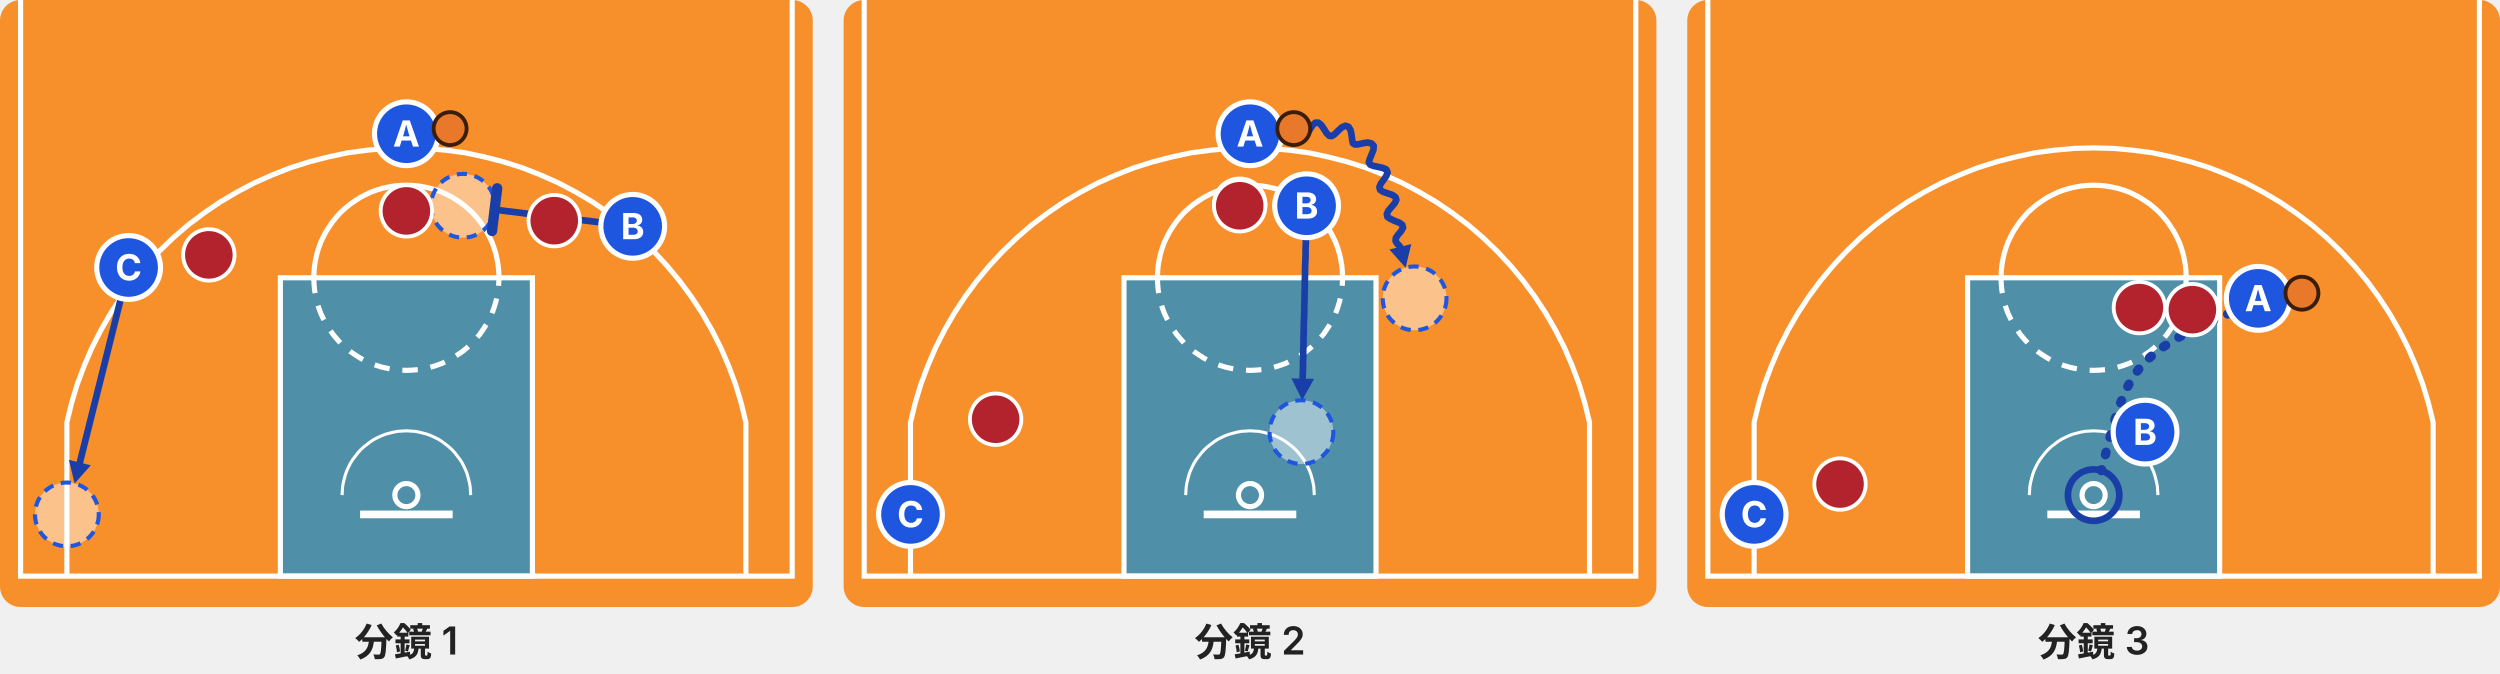
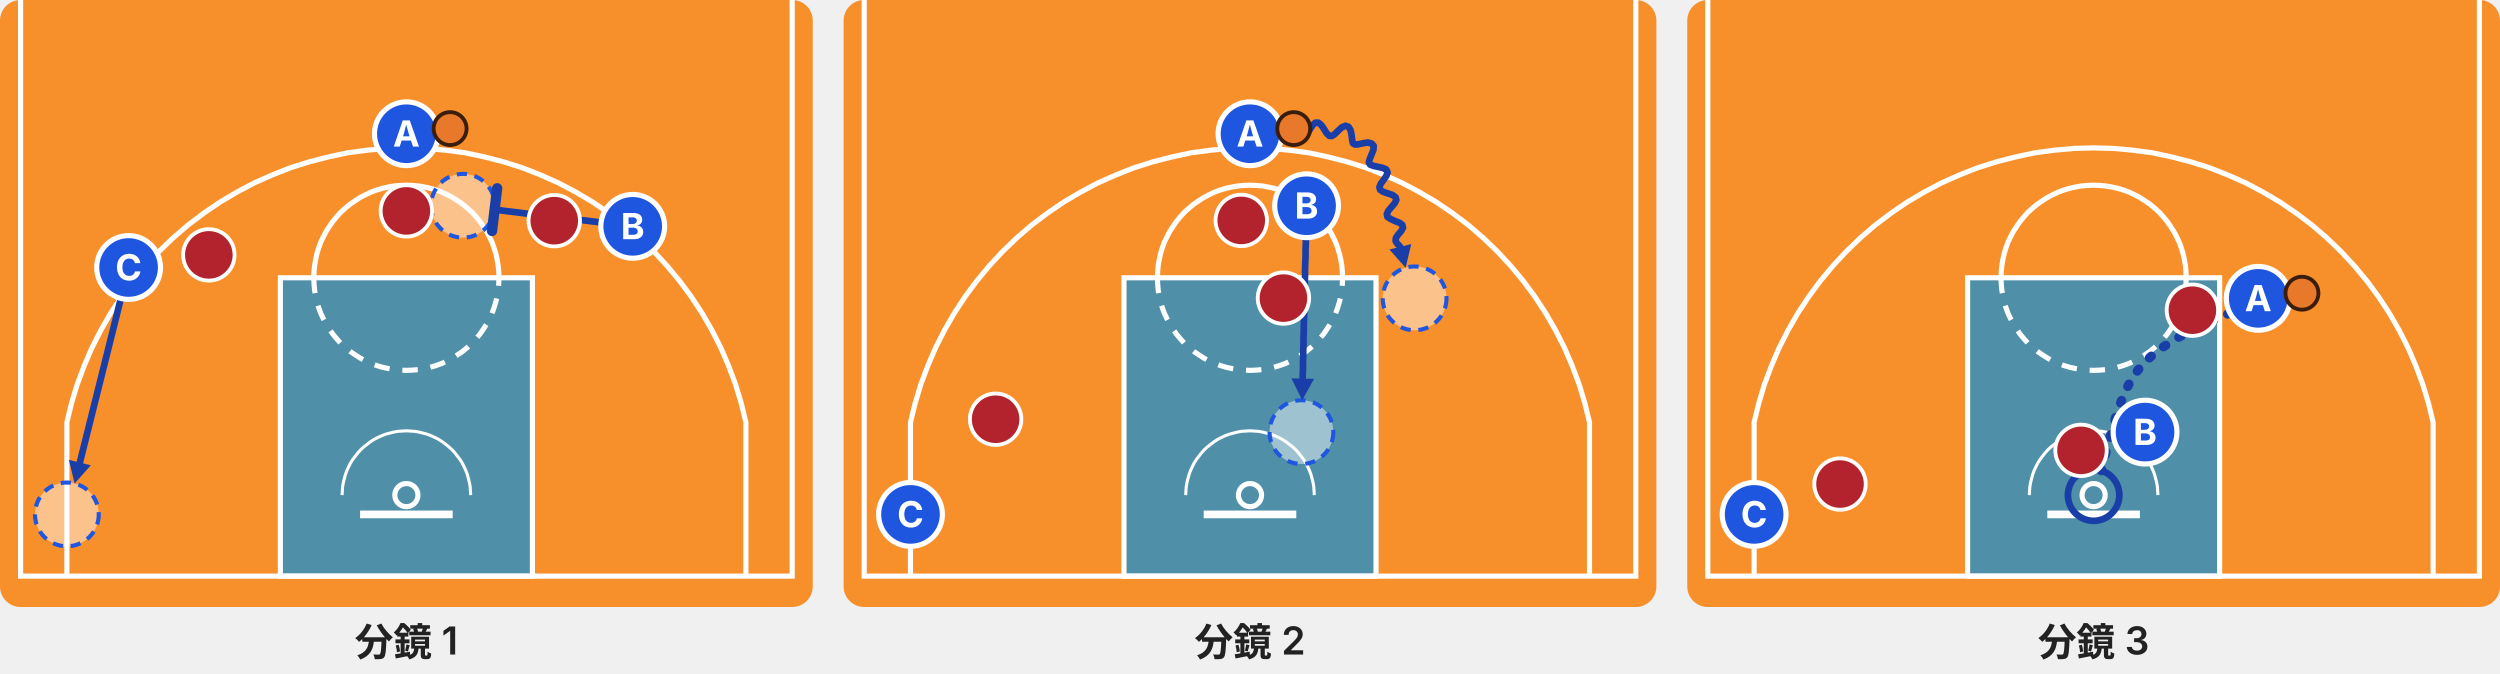
<svg xmlns="http://www.w3.org/2000/svg" viewBox="0 0 972.0 262.0" width="972.0" height="262.0" font-family="-apple-system, 'PingFang TC', 'Noto Sans TC', sans-serif">
  <g transform="translate(0,0)">
    <rect width="316.0" height="236.0" rx="8" fill="#f7902b" />
    <rect x="109.0" y="108.0" width="98.0" height="116.0" fill="#4f8fa8" stroke="#ffffff" stroke-width="2" />
    <polyline points="8.0,0.0 8.0,224.0 308.0,224.0 308.0,0.0" fill="none" stroke="#ffffff" stroke-width="2" />
    <polyline points="194.0,108.0 193.9,105.6 193.7,103.3 193.3,101.0 192.8,98.7 192.1,96.4 191.3,94.2 190.3,92.1 189.2,90.0 187.9,88.0 186.6,86.1 185.1,84.3 183.5,82.5 181.7,80.9 179.9,79.4 178.0,78.1 176.0,76.8 173.9,75.7 171.8,74.7 169.6,73.9 167.3,73.2 165.0,72.7 162.7,72.3 160.4,72.1 158.0,72.0 155.6,72.1 153.3,72.3 151.0,72.7 148.7,73.2 146.4,73.9 144.2,74.7 142.1,75.7 140.0,76.8 138.0,78.1 136.1,79.4 134.3,80.9 132.5,82.5 130.9,84.3 129.4,86.1 128.1,88.0 126.8,90.0 125.7,92.1 124.7,94.2 123.9,96.4 123.2,98.7 122.7,101.0 122.3,103.3 122.1,105.6 122.0,108.0" fill="none" stroke="#ffffff" stroke-width="2" />
    <polyline points="122.0,108.0 122.1,110.4 122.3,112.7 122.7,115.0 123.2,117.3 123.9,119.6 124.7,121.8 125.7,123.9 126.8,126.0 128.1,128.0 129.4,129.9 130.9,131.7 132.5,133.5 134.3,135.1 136.1,136.6 138.0,137.9 140.0,139.2 142.1,140.3 144.2,141.3 146.4,142.1 148.7,142.8 151.0,143.3 153.3,143.7 155.6,143.9 158.0,144.0 160.4,143.9 162.7,143.7 165.0,143.3 167.3,142.8 169.6,142.1 171.8,141.3 173.9,140.3 176.0,139.2 178.0,137.9 179.9,136.6 181.7,135.1 183.5,133.5 185.1,131.7 186.6,129.9 187.9,128.0 189.2,126.0 190.3,123.9 191.3,121.8 192.1,119.6 192.8,117.3 193.3,115.0 193.7,112.7 193.9,110.4 194.0,108.0" fill="none" stroke="#ffffff" stroke-width="2" stroke-dasharray="6 5" />
    <polyline points="290.0,224.0 290.0,164.2 288.2,156.8 286.0,149.5 283.3,142.3 280.3,135.3 276.8,128.4 273.0,121.8 268.8,115.4 264.3,109.3 259.4,103.4 254.2,97.8 248.7,92.5 242.9,87.5 236.8,82.9 230.5,78.6 223.9,74.7 217.1,71.1 210.1,68.0 203.0,65.2 195.7,62.9 188.3,61.0 180.8,59.4 173.3,58.4 165.6,57.7 158.0,57.5 150.4,57.7 142.7,58.4 135.2,59.4 127.7,61.0 120.3,62.9 113.0,65.2 105.9,68.0 98.9,71.1 92.1,74.7 85.5,78.6 79.2,82.9 73.1,87.5 67.3,92.5 61.8,97.8 56.6,103.4 51.7,109.3 47.2,115.4 43.0,121.8 39.2,128.4 35.7,135.3 32.7,142.3 30.0,149.5 27.8,156.8 26.0,164.2 26.0,224.0" fill="none" stroke="#ffffff" stroke-width="2" />
    <polyline points="183.0,192.5 182.9,190.9 182.8,189.2 182.5,187.6 182.1,186.0 181.7,184.5 181.1,182.9 180.4,181.4 179.7,180.0 178.8,178.6 177.8,177.3 176.8,176.0 175.7,174.8 174.5,173.7 173.2,172.7 171.9,171.7 170.5,170.8 169.1,170.1 167.6,169.4 166.0,168.8 164.5,168.4 162.9,168.0 161.3,167.7 159.6,167.6 158.0,167.5 156.4,167.6 154.7,167.7 153.1,168.0 151.5,168.4 150.0,168.8 148.4,169.4 146.9,170.1 145.5,170.8 144.1,171.7 142.8,172.7 141.5,173.7 140.3,174.8 139.2,176.0 138.2,177.3 137.2,178.6 136.3,180.0 135.6,181.4 134.9,182.9 134.3,184.5 133.9,186.0 133.5,187.6 133.2,189.2 133.1,190.9 133.0,192.5" fill="none" stroke="#ffffff" stroke-width="1.2" />
    <line x1="140.0" y1="200.0" x2="176.0" y2="200.0" stroke="#ffffff" stroke-width="3" />
    <circle cx="158.0" cy="192.5" r="4.5" fill="none" stroke="#ffffff" stroke-width="2" />
    <circle cx="180.0" cy="80.0" r="12.4" fill="#ffffff" fill-opacity="0.45" stroke="#1f56e0" stroke-width="1.6" stroke-dasharray="4 3" />
    <circle cx="26.0" cy="200.0" r="12.4" fill="#ffffff" fill-opacity="0.45" stroke="#1f56e0" stroke-width="1.6" stroke-dasharray="4 3" />
    <polyline points="233.7,86.5 231.3,86.2 228.9,85.9 226.4,85.6 224.0,85.3 221.6,85.0 219.1,84.7 216.7,84.4 214.2,84.1 211.8,83.9 209.3,83.6 206.9,83.3 204.4,83.0 202.0,82.7 199.6,82.4 197.1,82.1 194.7,81.8 192.3,81.5" fill="none" stroke="#1a3ea8" stroke-width="2.6" stroke-linecap="round" stroke-linejoin="round" />
    <line x1="191.3" y1="89.8" x2="193.3" y2="73.2" stroke="#1a3ea8" stroke-width="4" stroke-linecap="round" />
    <polyline points="47.0,116.0 46.4,118.4 45.8,120.8 45.2,123.2 44.6,125.6 44.0,128.0 43.4,130.4 42.8,132.8 42.2,135.2 41.6,137.6 41.0,140.0 40.4,142.4 39.8,144.8 39.2,147.2 38.6,149.6 38.0,152.0 37.4,154.4 36.8,156.8 36.2,159.2 35.6,161.6 35.0,164.0 34.4,166.4 33.8,168.8 33.2,171.2 32.6,173.6 32.0,176.0 31.4,178.4 30.8,180.8 30.7,181.4" fill="none" stroke="#1a3ea8" stroke-width="2.6" stroke-linecap="round" stroke-linejoin="round" />
    <polygon points="29.0,188.0 35.3,180.9 26.8,178.8" fill="#1a3ea8" />
    <circle cx="158.0" cy="82.0" r="10.0" fill="#b3232d" stroke="#fff" stroke-width="1.5" />
    <circle cx="215.5" cy="85.8" r="10.0" fill="#b3232d" stroke="#fff" stroke-width="1.5" />
    <circle cx="81.2" cy="99.1" r="10.0" fill="#b3232d" stroke="#fff" stroke-width="1.5" />
    <circle cx="158.0" cy="52.0" r="12.4" fill="#1f56e0" stroke="#fff" stroke-width="2" />
    <text x="158.0" y="57.0" font-size="14" font-weight="700" fill="#fff" text-anchor="middle">A</text>
    <circle cx="246.0" cy="88.0" r="12.4" fill="#1f56e0" stroke="#fff" stroke-width="2" />
    <text x="246.0" y="93.0" font-size="14" font-weight="700" fill="#fff" text-anchor="middle">B</text>
    <circle cx="50.0" cy="104.0" r="12.4" fill="#1f56e0" stroke="#fff" stroke-width="2" />
    <text x="50.0" y="109.0" font-size="14" font-weight="700" fill="#fff" text-anchor="middle">C</text>
    <circle cx="175.0" cy="50.0" r="6.4" fill="#e8782a" stroke="#3b1d0b" stroke-width="1.5" />
    <text x="158.0" y="255.0" font-size="15" font-weight="600" fill="#222" text-anchor="middle">分鏡 1</text>
  </g>
  <g transform="translate(328,0)">
    <rect width="316.0" height="236.0" rx="8" fill="#f7902b" />
    <rect x="109.0" y="108.0" width="98.0" height="116.0" fill="#4f8fa8" stroke="#ffffff" stroke-width="2" />
    <polyline points="8.0,0.0 8.0,224.0 308.0,224.0 308.0,0.0" fill="none" stroke="#ffffff" stroke-width="2" />
    <polyline points="194.0,108.0 193.9,105.6 193.7,103.3 193.3,101.0 192.8,98.7 192.1,96.4 191.3,94.2 190.3,92.1 189.2,90.0 187.9,88.0 186.6,86.1 185.1,84.3 183.5,82.5 181.7,80.9 179.9,79.4 178.0,78.1 176.0,76.8 173.9,75.7 171.8,74.7 169.6,73.9 167.3,73.2 165.0,72.7 162.7,72.3 160.4,72.1 158.0,72.0 155.6,72.1 153.3,72.3 151.0,72.7 148.7,73.2 146.4,73.9 144.2,74.7 142.1,75.7 140.0,76.8 138.0,78.1 136.1,79.4 134.3,80.9 132.5,82.5 130.9,84.3 129.4,86.1 128.1,88.0 126.8,90.0 125.7,92.1 124.7,94.2 123.9,96.4 123.2,98.7 122.7,101.0 122.3,103.3 122.1,105.6 122.0,108.0" fill="none" stroke="#ffffff" stroke-width="2" />
    <polyline points="122.0,108.0 122.1,110.4 122.3,112.7 122.7,115.0 123.2,117.3 123.9,119.6 124.7,121.8 125.7,123.9 126.8,126.0 128.1,128.0 129.4,129.9 130.9,131.7 132.5,133.5 134.3,135.1 136.1,136.6 138.0,137.9 140.0,139.2 142.1,140.3 144.2,141.3 146.4,142.1 148.7,142.8 151.0,143.3 153.3,143.7 155.6,143.9 158.0,144.0 160.4,143.9 162.7,143.7 165.0,143.3 167.3,142.8 169.6,142.1 171.8,141.3 173.9,140.3 176.0,139.2 178.0,137.9 179.9,136.6 181.7,135.1 183.5,133.5 185.1,131.7 186.6,129.9 187.9,128.0 189.2,126.0 190.3,123.9 191.3,121.8 192.1,119.6 192.8,117.3 193.3,115.0 193.7,112.7 193.9,110.4 194.0,108.0" fill="none" stroke="#ffffff" stroke-width="2" stroke-dasharray="6 5" />
    <polyline points="290.0,224.0 290.0,164.2 288.2,156.8 286.0,149.5 283.3,142.3 280.3,135.3 276.8,128.4 273.0,121.8 268.8,115.4 264.3,109.3 259.4,103.4 254.2,97.8 248.7,92.5 242.9,87.5 236.8,82.9 230.5,78.6 223.9,74.7 217.1,71.1 210.1,68.0 203.0,65.2 195.7,62.9 188.3,61.0 180.8,59.4 173.3,58.4 165.6,57.7 158.0,57.5 150.4,57.7 142.7,58.4 135.2,59.4 127.7,61.0 120.3,62.9 113.0,65.2 105.9,68.0 98.9,71.1 92.1,74.7 85.5,78.6 79.2,82.9 73.1,87.5 67.3,92.5 61.8,97.8 56.6,103.4 51.7,109.3 47.2,115.4 43.0,121.8 39.2,128.4 35.7,135.3 32.7,142.3 30.0,149.5 27.8,156.8 26.0,164.2 26.0,224.0" fill="none" stroke="#ffffff" stroke-width="2" />
    <polyline points="183.0,192.5 182.9,190.9 182.8,189.2 182.5,187.6 182.1,186.0 181.7,184.5 181.1,182.9 180.4,181.4 179.7,180.0 178.8,178.6 177.8,177.3 176.8,176.0 175.7,174.8 174.5,173.7 173.2,172.7 171.9,171.7 170.5,170.8 169.1,170.1 167.6,169.4 166.0,168.8 164.5,168.4 162.9,168.0 161.3,167.7 159.6,167.6 158.0,167.5 156.4,167.6 154.7,167.7 153.1,168.0 151.5,168.4 150.0,168.8 148.4,169.4 146.9,170.1 145.5,170.8 144.1,171.7 142.8,172.7 141.5,173.7 140.3,174.8 139.2,176.0 138.2,177.3 137.2,178.6 136.3,180.0 135.6,181.4 134.9,182.9 134.3,184.5 133.9,186.0 133.5,187.6 133.2,189.2 133.1,190.9 133.0,192.5" fill="none" stroke="#ffffff" stroke-width="1.2" />
    <line x1="140.0" y1="200.0" x2="176.0" y2="200.0" stroke="#ffffff" stroke-width="3" />
    <circle cx="158.0" cy="192.5" r="4.5" fill="none" stroke="#ffffff" stroke-width="2" />
    <circle cx="222.0" cy="116.0" r="12.4" fill="#ffffff" fill-opacity="0.45" stroke="#1f56e0" stroke-width="1.6" stroke-dasharray="4 3" />
    <circle cx="178.0" cy="168.0" r="12.4" fill="#ffffff" fill-opacity="0.45" stroke="#1f56e0" stroke-width="1.6" stroke-dasharray="4 3" />
    <polyline points="170.4,51.4 171.4,51.0 172.5,50.4 173.5,49.8 174.6,49.9 175.8,50.8 177.1,52.1 178.3,53.0 179.3,52.9 180.3,51.9 181.3,50.3 182.3,48.7 183.4,47.7 184.6,47.7 185.7,48.6 186.8,50.2 187.8,51.8 188.8,52.8 189.8,52.9 191.0,52.1 192.3,50.8 193.7,49.5 195.1,48.9 196.3,49.3 197.1,50.6 197.5,52.5 197.7,54.3 198.0,55.7 198.8,56.2 200.1,56.1 201.9,55.7 203.8,55.4 205.3,55.8 206.1,56.7 206.0,58.2 205.3,60.0 204.6,61.7 204.2,63.1 204.7,64.0 206.0,64.5 207.9,64.9 209.7,65.3 211.0,65.9 211.5,67.0 211.0,68.4 209.9,70.0 208.8,71.5 208.3,72.8 208.6,73.8 209.8,74.6 211.6,75.2 213.4,75.8 214.6,76.7 214.9,77.7 214.2,79.1 213.0,80.5 211.8,81.9 211.2,83.2 211.4,84.3 212.6,85.1 214.3,85.9 216.1,86.6 217.2,87.4 217.5,88.5 216.8,89.8 215.6,91.2 214.7,92.5 214.6,93.7 215.2,94.7 216.1,95.6 216.8,96.6 217.0,97.5" fill="none" stroke="#1a3ea8" stroke-width="2.6" stroke-linecap="round" stroke-linejoin="round" />
    <polygon points="218.5,104.1 220.7,94.9 212.2,97.0" fill="#1a3ea8" />
    <polyline points="179.7,92.4 179.7,94.7 179.6,97.1 179.6,99.6 179.5,102.0 179.4,104.4 179.4,106.9 179.3,109.3 179.3,111.8 179.2,114.2 179.2,116.7 179.1,119.1 179.1,121.6 179.0,124.0 178.9,126.4 178.9,128.9 178.8,131.3 178.8,133.8 178.7,136.2 178.7,138.7 178.6,141.1 178.6,143.6 178.5,146.0 178.4,148.4 178.4,148.8" fill="none" stroke="#1a3ea8" stroke-width="2.6" stroke-linecap="round" stroke-linejoin="round" />
    <polygon points="178.3,155.6 182.9,147.3 174.1,147.1" fill="#1a3ea8" />
-     <circle cx="154.0" cy="79.4" r="10.0" fill="#b3232d" stroke="#fff" stroke-width="1.5" />
-     <circle cx="154.0" cy="80.0" r="10.0" fill="#b3232d" stroke="#fff" stroke-width="1.5" />
+     <circle cx="154.6" cy="85.7" r="10.0" fill="#b3232d" stroke="#fff" stroke-width="1.5" />
+     <circle cx="171.0" cy="115.9" r="10.0" fill="#b3232d" stroke="#fff" stroke-width="1.5" />
    <circle cx="59.1" cy="163.0" r="10.0" fill="#b3232d" stroke="#fff" stroke-width="1.5" />
    <circle cx="158.0" cy="52.0" r="12.4" fill="#1f56e0" stroke="#fff" stroke-width="2" />
    <text x="158.0" y="57.0" font-size="14" font-weight="700" fill="#fff" text-anchor="middle">A</text>
    <circle cx="180.0" cy="80.0" r="12.4" fill="#1f56e0" stroke="#fff" stroke-width="2" />
    <text x="180.0" y="85.0" font-size="14" font-weight="700" fill="#fff" text-anchor="middle">B</text>
    <circle cx="26.0" cy="200.0" r="12.4" fill="#1f56e0" stroke="#fff" stroke-width="2" />
    <text x="26.0" y="205.0" font-size="14" font-weight="700" fill="#fff" text-anchor="middle">C</text>
    <circle cx="175.0" cy="50.0" r="6.4" fill="#e8782a" stroke="#3b1d0b" stroke-width="1.5" />
    <text x="158.0" y="255.0" font-size="15" font-weight="600" fill="#222" text-anchor="middle">分鏡 2</text>
  </g>
  <g transform="translate(656,0)">
    <rect width="316.0" height="236.0" rx="8" fill="#f7902b" />
    <rect x="109.0" y="108.0" width="98.0" height="116.0" fill="#4f8fa8" stroke="#ffffff" stroke-width="2" />
    <polyline points="8.0,0.0 8.0,224.0 308.0,224.0 308.0,0.0" fill="none" stroke="#ffffff" stroke-width="2" />
    <polyline points="194.0,108.0 193.9,105.6 193.7,103.3 193.3,101.0 192.8,98.7 192.1,96.4 191.3,94.2 190.3,92.1 189.2,90.0 187.9,88.0 186.6,86.1 185.1,84.3 183.5,82.5 181.7,80.9 179.9,79.4 178.0,78.1 176.0,76.8 173.9,75.7 171.8,74.7 169.6,73.9 167.3,73.2 165.0,72.7 162.7,72.3 160.4,72.1 158.0,72.0 155.6,72.1 153.3,72.3 151.0,72.7 148.7,73.2 146.4,73.9 144.2,74.7 142.1,75.7 140.0,76.8 138.0,78.1 136.1,79.4 134.3,80.9 132.5,82.5 130.9,84.3 129.4,86.1 128.1,88.0 126.8,90.0 125.7,92.1 124.7,94.2 123.9,96.4 123.2,98.7 122.7,101.0 122.3,103.3 122.1,105.6 122.0,108.0" fill="none" stroke="#ffffff" stroke-width="2" />
    <polyline points="122.0,108.0 122.1,110.4 122.3,112.7 122.7,115.0 123.2,117.3 123.9,119.6 124.7,121.8 125.7,123.9 126.8,126.0 128.1,128.0 129.4,129.9 130.9,131.7 132.5,133.5 134.3,135.1 136.1,136.6 138.0,137.9 140.0,139.2 142.1,140.3 144.2,141.3 146.4,142.1 148.7,142.8 151.0,143.3 153.3,143.7 155.6,143.9 158.0,144.0 160.4,143.9 162.7,143.7 165.0,143.3 167.3,142.8 169.6,142.1 171.8,141.3 173.9,140.3 176.0,139.2 178.0,137.9 179.9,136.6 181.7,135.1 183.5,133.5 185.1,131.7 186.6,129.9 187.9,128.0 189.2,126.0 190.3,123.9 191.3,121.8 192.1,119.6 192.8,117.3 193.3,115.0 193.7,112.7 193.9,110.4 194.0,108.0" fill="none" stroke="#ffffff" stroke-width="2" stroke-dasharray="6 5" />
    <polyline points="290.0,224.0 290.0,164.2 288.2,156.8 286.0,149.5 283.3,142.3 280.3,135.3 276.8,128.4 273.0,121.8 268.8,115.4 264.3,109.3 259.4,103.4 254.2,97.8 248.7,92.5 242.9,87.5 236.8,82.9 230.5,78.6 223.9,74.7 217.1,71.1 210.1,68.0 203.0,65.2 195.7,62.9 188.3,61.0 180.8,59.4 173.3,58.4 165.6,57.7 158.0,57.5 150.4,57.7 142.7,58.4 135.2,59.4 127.7,61.0 120.3,62.9 113.0,65.2 105.9,68.0 98.9,71.1 92.1,74.7 85.5,78.6 79.2,82.9 73.1,87.5 67.3,92.5 61.8,97.8 56.6,103.4 51.7,109.3 47.2,115.4 43.0,121.8 39.2,128.4 35.7,135.3 32.7,142.3 30.0,149.5 27.8,156.8 26.0,164.2 26.0,224.0" fill="none" stroke="#ffffff" stroke-width="2" />
    <polyline points="183.0,192.5 182.9,190.9 182.8,189.2 182.5,187.6 182.1,186.0 181.7,184.5 181.1,182.9 180.4,181.4 179.7,180.0 178.8,178.6 177.8,177.3 176.8,176.0 175.7,174.8 174.5,173.7 173.2,172.7 171.9,171.7 170.5,170.8 169.1,170.1 167.6,169.4 166.0,168.8 164.5,168.4 162.9,168.0 161.3,167.7 159.6,167.6 158.0,167.5 156.4,167.6 154.7,167.7 153.1,168.0 151.5,168.4 150.0,168.8 148.4,169.4 146.9,170.1 145.5,170.8 144.1,171.7 142.8,172.7 141.5,173.7 140.3,174.8 139.2,176.0 138.2,177.3 137.2,178.6 136.3,180.0 135.6,181.4 134.9,182.9 134.3,184.5 133.9,186.0 133.5,187.6 133.2,189.2 133.1,190.9 133.0,192.5" fill="none" stroke="#ffffff" stroke-width="1.2" />
    <line x1="140.0" y1="200.0" x2="176.0" y2="200.0" stroke="#ffffff" stroke-width="3" />
    <circle cx="158.0" cy="192.5" r="4.5" fill="none" stroke="#ffffff" stroke-width="2" />
    <polyline points="211.0,121.7 208.8,122.7 206.5,123.7 204.2,124.8 201.9,125.8 199.6,126.9 197.4,127.9 195.2,129.0 193.0,130.1 190.8,131.3 188.8,132.5 186.7,133.8 184.8,135.1 182.9,136.5 181.1,137.9 179.4,139.4 177.7,141.0 176.2,142.7 174.8,144.5 173.5,146.4 172.3,148.3 171.2,150.4 170.2,152.5 169.3,154.6 168.4,156.9 167.6,159.1 166.8,161.4 166.1,163.8 165.4,166.2 164.7,168.6 164.1,171.0 163.5,173.4 162.8,175.9 162.2,178.3 161.6,180.7 161.0,183.0" fill="none" stroke="#1a3ea8" stroke-width="3.6" stroke-linecap="round" stroke-linejoin="round" stroke-dasharray="1 6" />
    <circle cx="158.0" cy="192.5" r="10.0" fill="none" stroke="#1a3ea8" stroke-width="2.6" />
-     <circle cx="175.8" cy="119.6" r="10.0" fill="#b3232d" stroke="#fff" stroke-width="1.5" />
-     <circle cx="196.4" cy="120.4" r="10.0" fill="#b3232d" stroke="#fff" stroke-width="1.5" />
+     <circle cx="153.1" cy="175.1" r="10.0" fill="#b3232d" stroke="#fff" stroke-width="1.5" />
+     <circle cx="196.4" cy="120.6" r="10.0" fill="#b3232d" stroke="#fff" stroke-width="1.5" />
    <circle cx="59.4" cy="188.2" r="10.0" fill="#b3232d" stroke="#fff" stroke-width="1.5" />
    <circle cx="222.0" cy="116.0" r="12.4" fill="#1f56e0" stroke="#fff" stroke-width="2" />
    <text x="222.0" y="121.0" font-size="14" font-weight="700" fill="#fff" text-anchor="middle">A</text>
    <circle cx="178.0" cy="168.0" r="12.4" fill="#1f56e0" stroke="#fff" stroke-width="2" />
    <text x="178.0" y="173.0" font-size="14" font-weight="700" fill="#fff" text-anchor="middle">B</text>
    <circle cx="26.0" cy="200.0" r="12.4" fill="#1f56e0" stroke="#fff" stroke-width="2" />
    <text x="26.0" y="205.0" font-size="14" font-weight="700" fill="#fff" text-anchor="middle">C</text>
    <circle cx="239.0" cy="114.0" r="6.4" fill="#e8782a" stroke="#3b1d0b" stroke-width="1.5" />
    <text x="158.0" y="255.0" font-size="15" font-weight="600" fill="#222" text-anchor="middle">分鏡 3</text>
  </g>
</svg>
